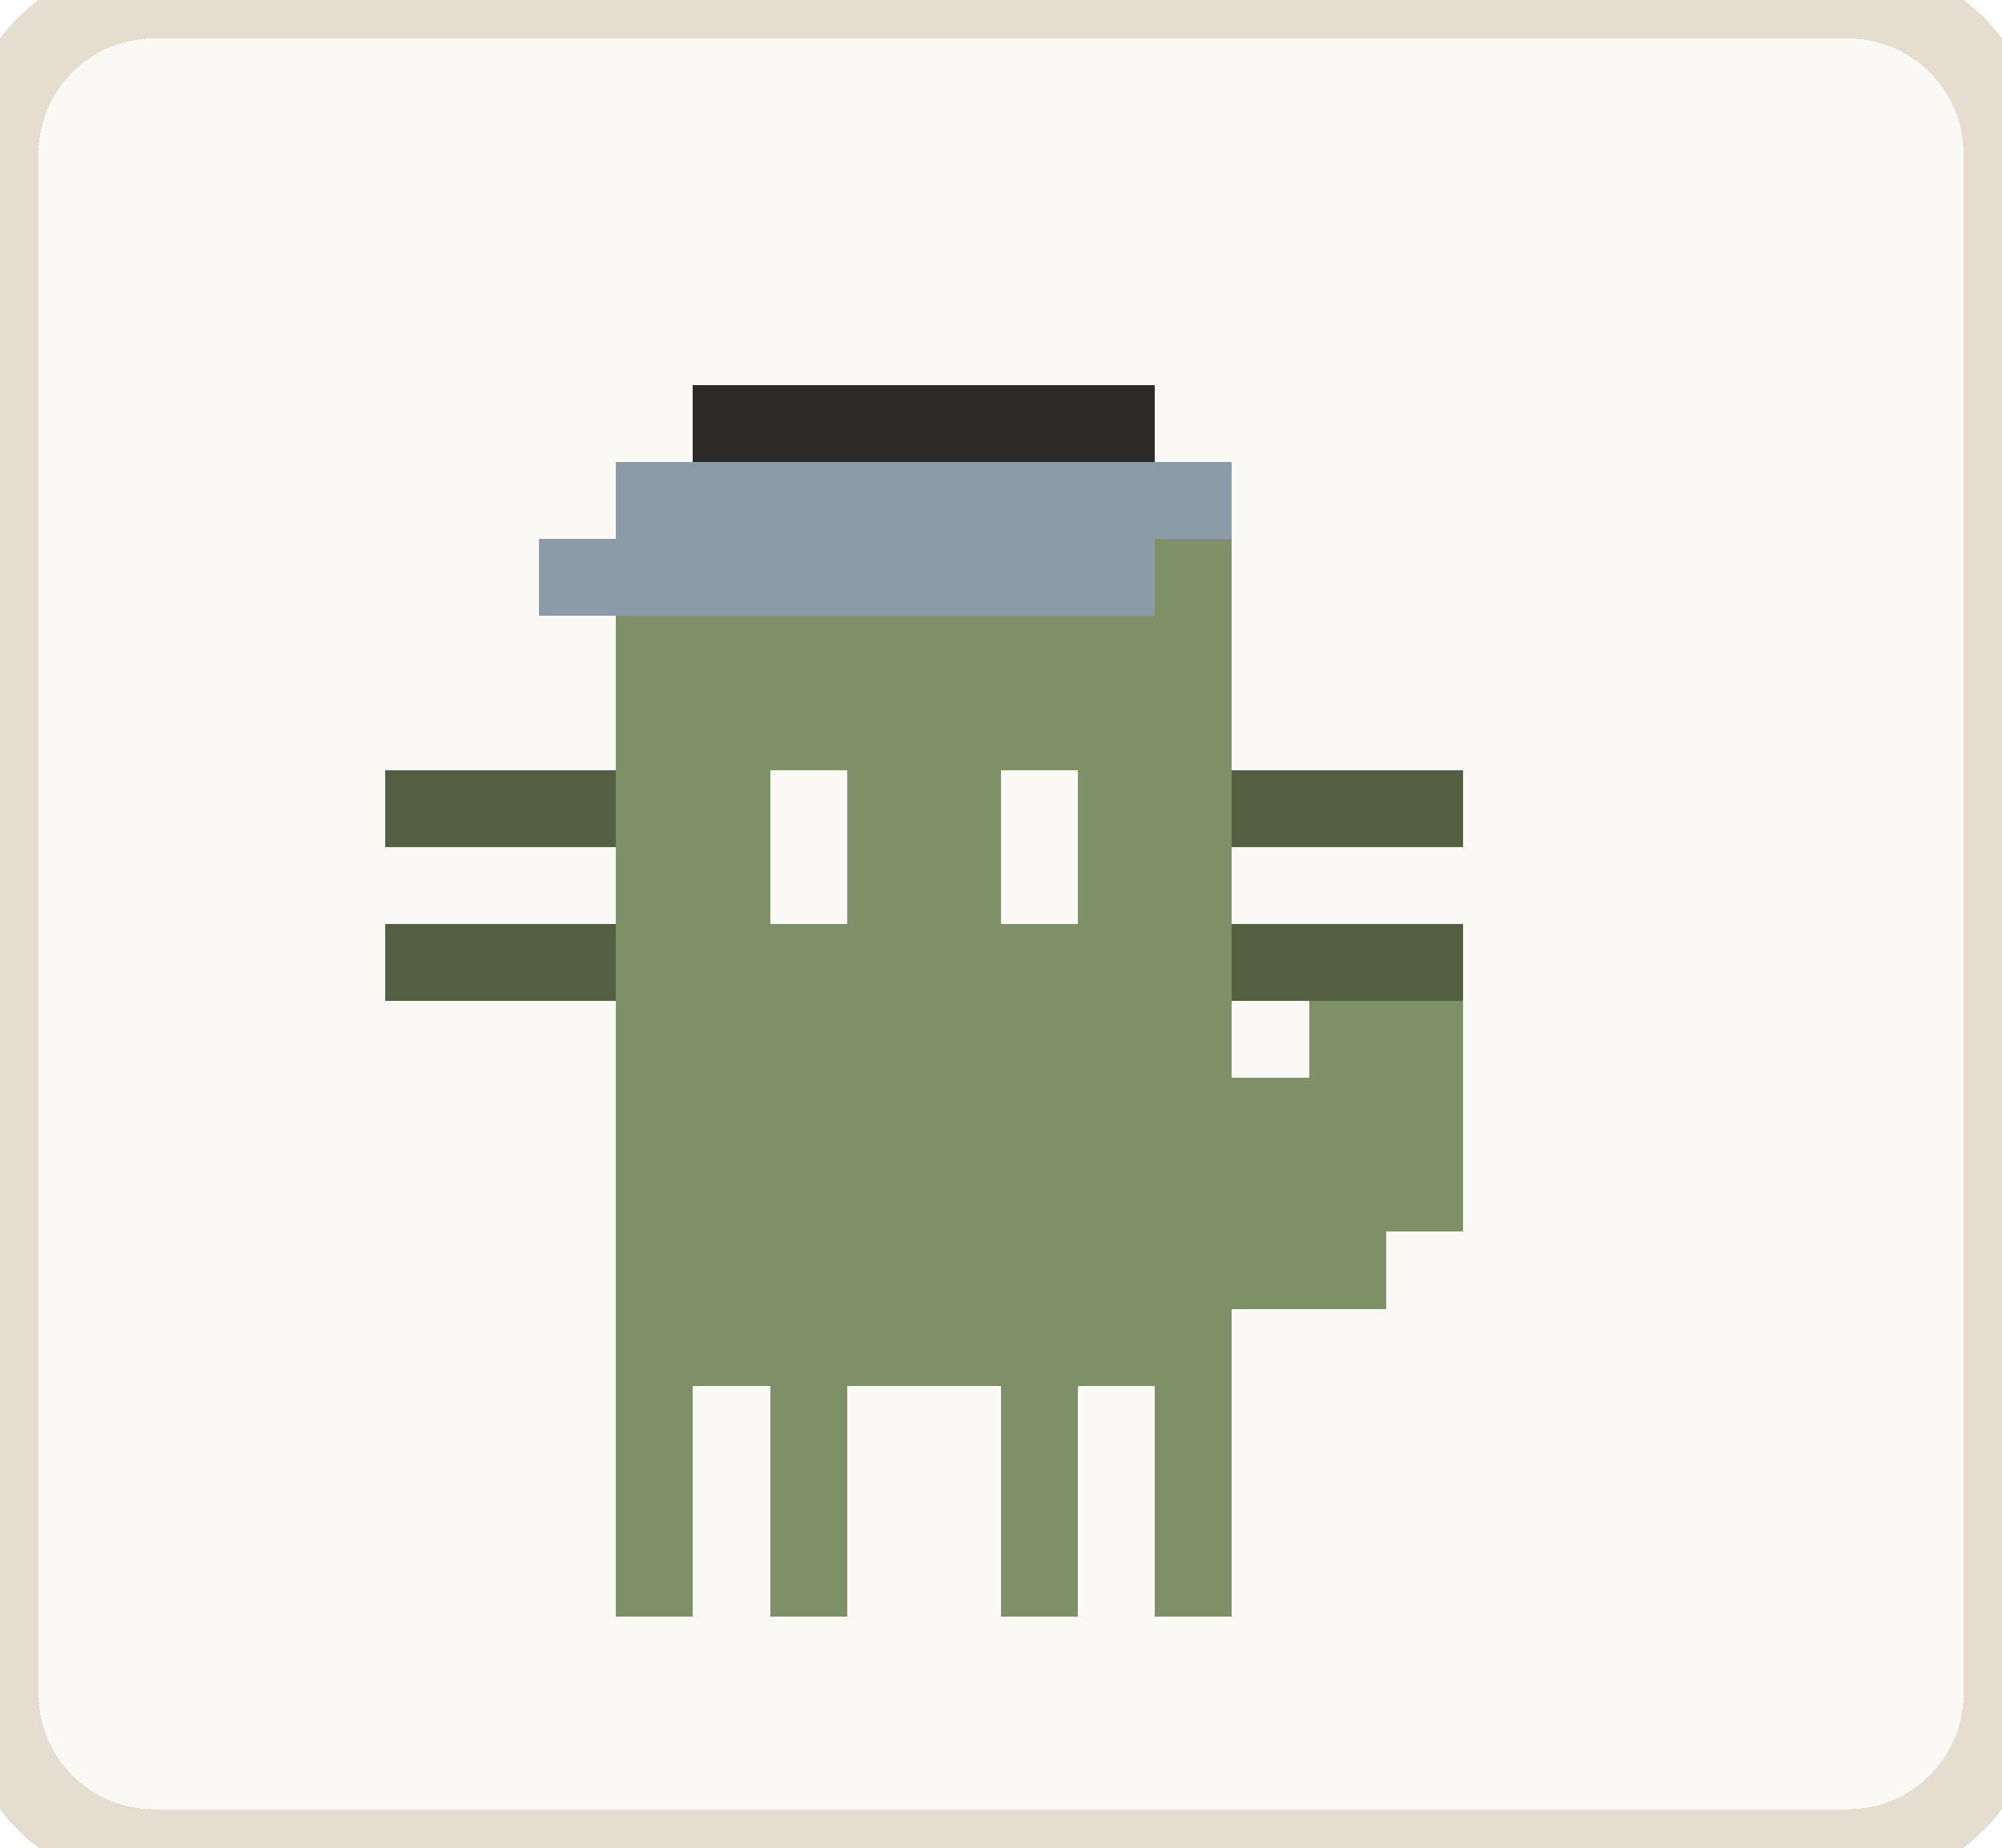
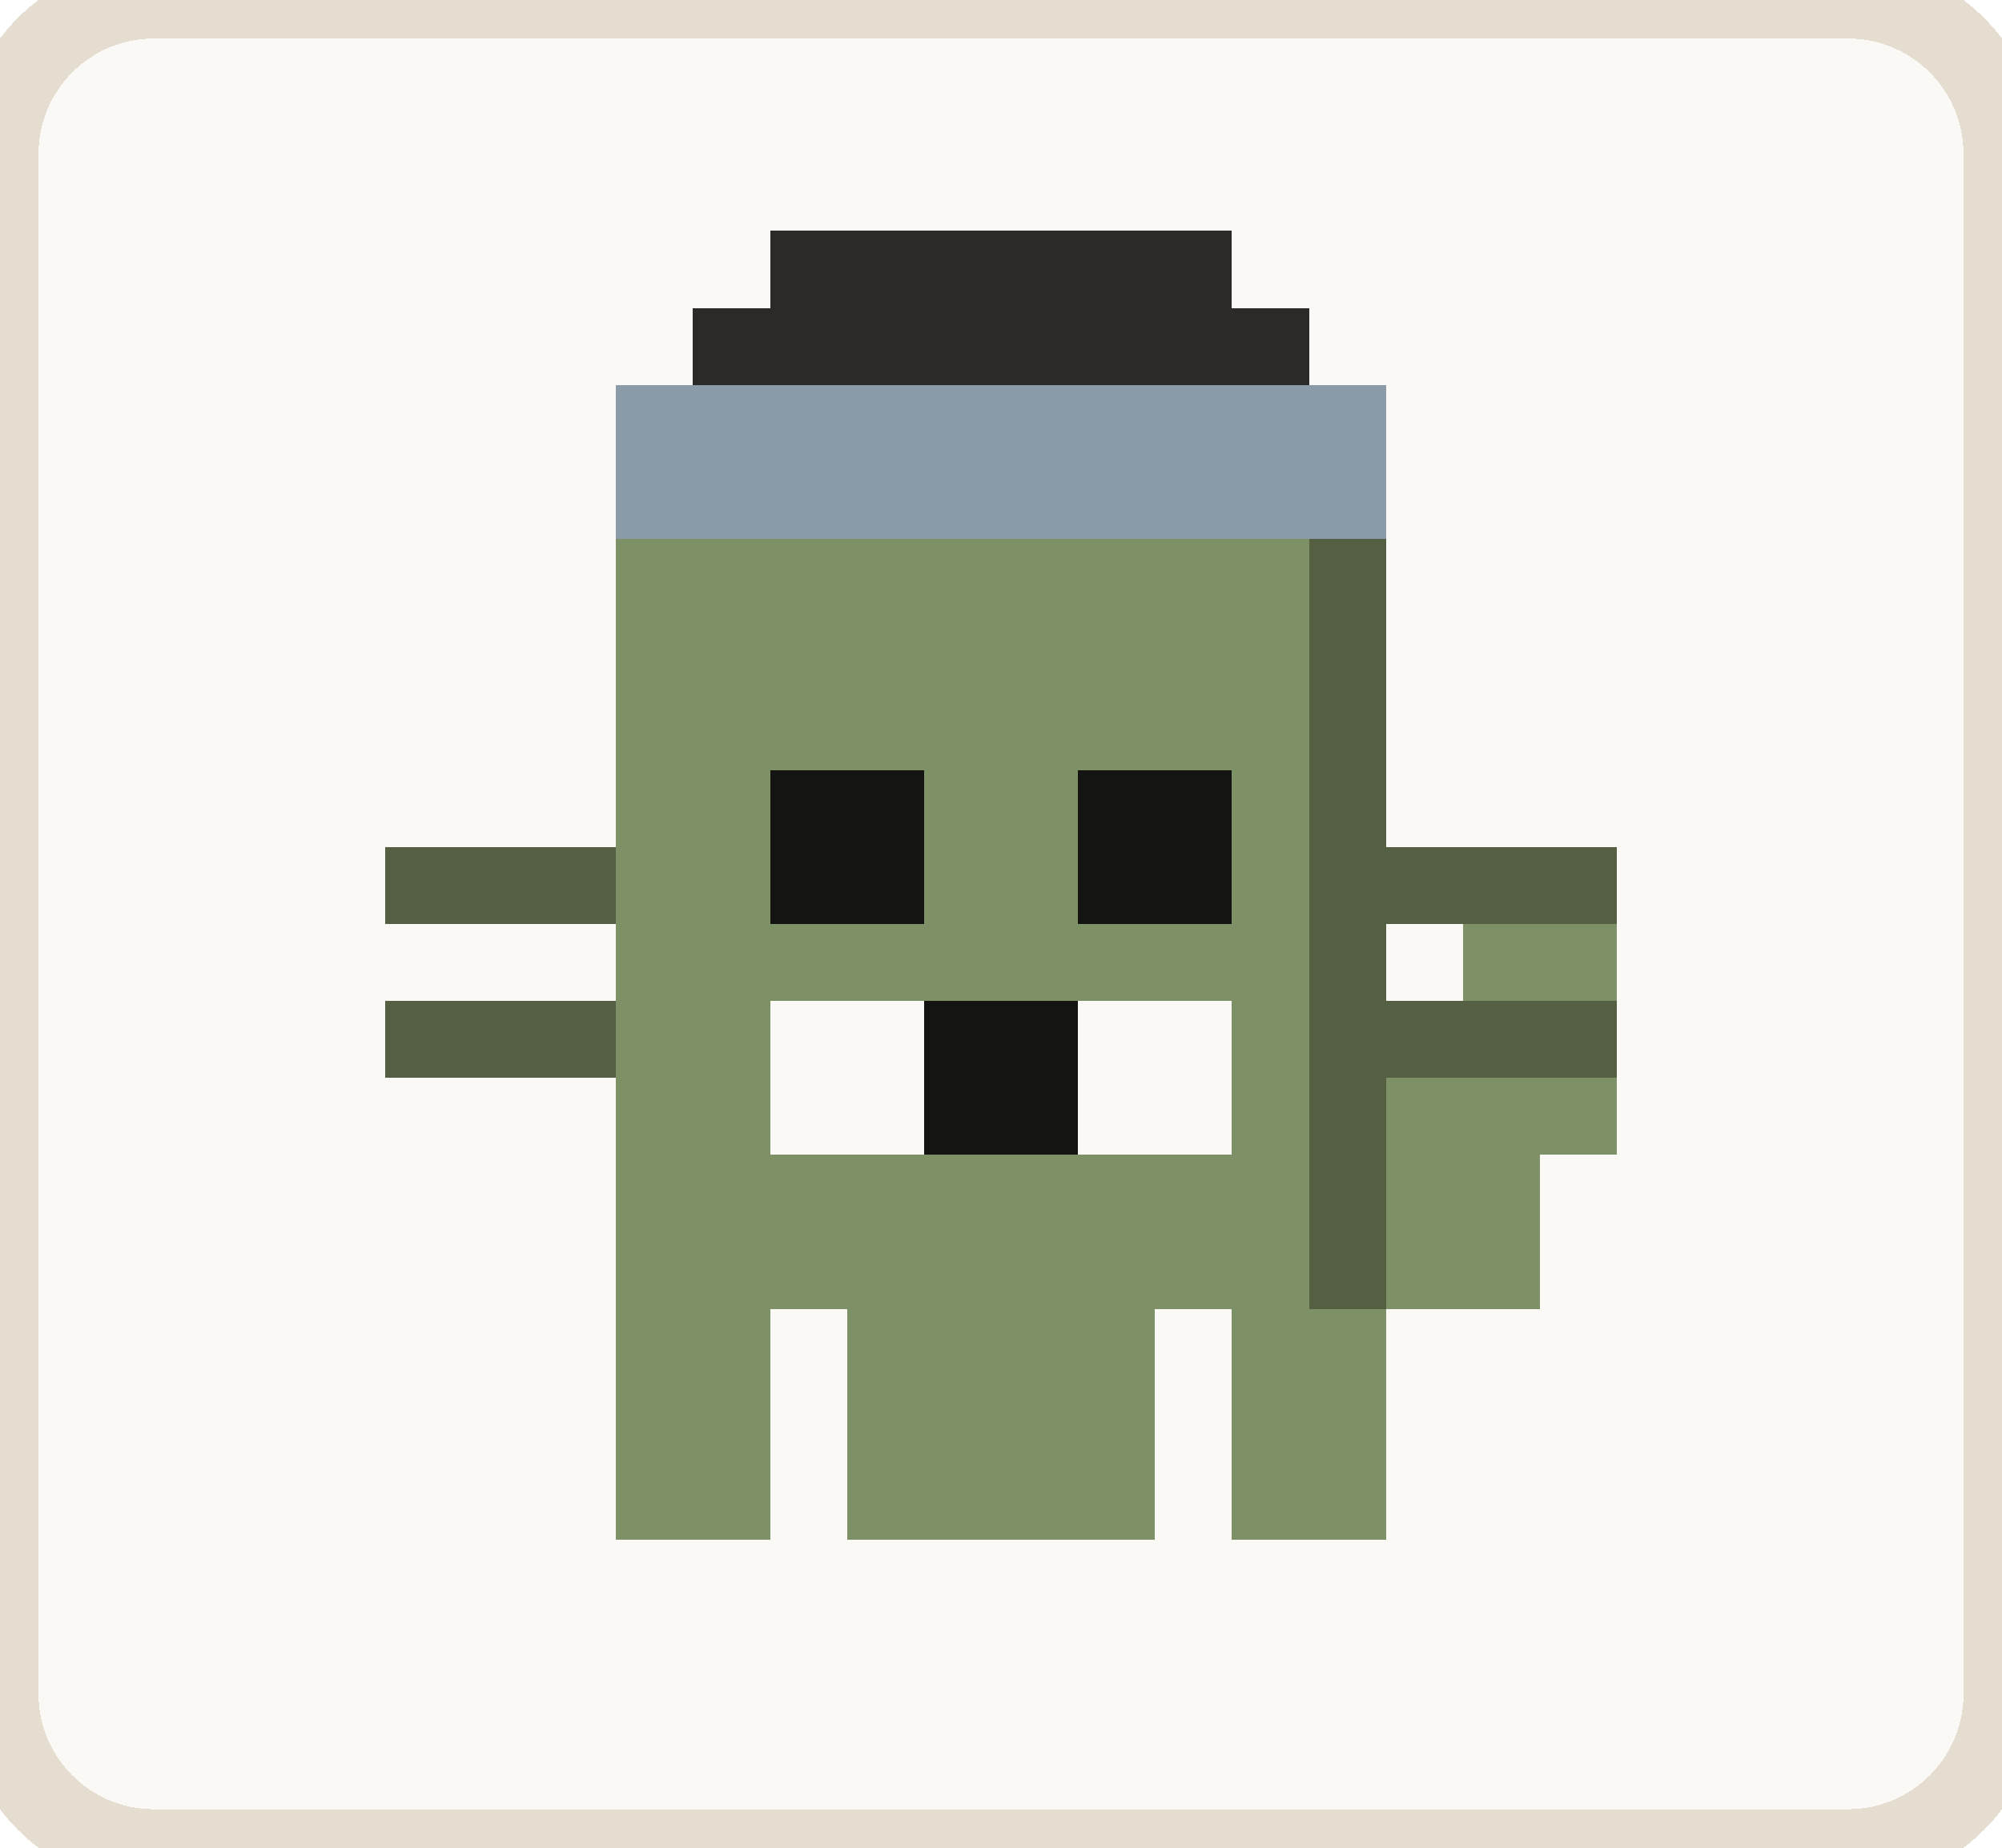
<svg xmlns="http://www.w3.org/2000/svg" viewBox="0 0 26 24" width="208" height="192" shape-rendering="crispEdges" role="img" aria-label="Кот-ревьюер: Оставляет комментарии, с которыми не поспоришь">
  <rect width="26" height="24" rx="2" fill="#FAF9F5" stroke="#E5DED0" />
  <g transform="translate(2 2)">
-     <rect x="7" y="3" width="6" height="1" fill="#2B2A28" />
-     <rect x="6" y="4" width="8" height="1" fill="#8C9BA8" />
-     <rect x="5" y="5" width="8" height="1" fill="#8C9BA8" />
-     <rect x="13" y="5" width="1" height="1" fill="#7E9166" />
-     <rect x="6" y="6" width="8" height="1" fill="#7E9166" />
-     <rect x="6" y="7" width="8" height="1" fill="#7E9166" />
-     <rect x="3" y="8" width="3" height="1" fill="#556042" />
-     <rect x="6" y="8" width="2" height="1" fill="#7E9166" />
-     <rect x="8" y="8" width="1" height="1" fill="#FAF9F5" />
-     <rect x="9" y="8" width="2" height="1" fill="#7E9166" />
-     <rect x="11" y="8" width="1" height="1" fill="#FAF9F5" />
-     <rect x="12" y="8" width="2" height="1" fill="#7E9166" />
-     <rect x="14" y="8" width="3" height="1" fill="#556042" />
-     <rect x="6" y="9" width="2" height="1" fill="#7E9166" />
-     <rect x="8" y="9" width="1" height="1" fill="#FAF9F5" />
-     <rect x="9" y="9" width="2" height="1" fill="#7E9166" />
-     <rect x="11" y="9" width="1" height="1" fill="#FAF9F5" />
-     <rect x="12" y="9" width="2" height="1" fill="#7E9166" />
-     <rect x="3" y="10" width="3" height="1" fill="#556042" />
-     <rect x="6" y="10" width="8" height="1" fill="#7E9166" />
-     <rect x="14" y="10" width="3" height="1" fill="#556042" />
-     <rect x="6" y="11" width="8" height="1" fill="#7E9166" />
-     <rect x="15" y="11" width="2" height="1" fill="#7E9166" />
-     <rect x="6" y="12" width="11" height="1" fill="#7E9166" />
-     <rect x="6" y="13" width="11" height="1" fill="#7E9166" />
-     <rect x="6" y="14" width="10" height="1" fill="#7E9166" />
-     <rect x="6" y="15" width="8" height="1" fill="#7E9166" />
-     <rect x="6" y="16" width="1" height="1" fill="#7E9166" />
-     <rect x="8" y="16" width="1" height="1" fill="#7E9166" />
-     <rect x="11" y="16" width="1" height="1" fill="#7E9166" />
-     <rect x="13" y="16" width="1" height="1" fill="#7E9166" />
-     <rect x="6" y="17" width="1" height="1" fill="#7E9166" />
-     <rect x="8" y="17" width="1" height="1" fill="#7E9166" />
-     <rect x="11" y="17" width="1" height="1" fill="#7E9166" />
-     <rect x="13" y="17" width="1" height="1" fill="#7E9166" />
-     <rect x="6" y="18" width="1" height="1" fill="#7E9166" />
-     <rect x="8" y="18" width="1" height="1" fill="#7E9166" />
-     <rect x="11" y="18" width="1" height="1" fill="#7E9166" />
-     <rect x="13" y="18" width="1" height="1" fill="#7E9166" />
+     <g class="cat-tail">
+       <rect x="17" y="9" width="2" height="1" fill="#7E9166" />
+       <rect x="17" y="10" width="2" height="1" fill="#7E9166" />
+       <rect x="17" y="11" width="2" height="1" fill="#7E9166" />
+       <rect x="16" y="12" width="3" height="1" fill="#7E9166" />
+       <rect x="16" y="13" width="2" height="1" fill="#7E9166" />
+       <rect x="16" y="14" width="2" height="1" fill="#7E9166" />
+     </g>
+     <g class="cat-body">
+       <rect x="6" y="3" width="2" height="1" fill="#7E9166" />
+       <rect x="14" y="3" width="2" height="1" fill="#7E9166" />
+       <rect x="6" y="4" width="2" height="1" fill="#7E9166" />
+       <rect x="14" y="4" width="2" height="1" fill="#7E9166" />
+       <rect x="6" y="5" width="9" height="1" fill="#7E9166" />
+       <rect x="15" y="5" width="1" height="1" fill="#556042" />
+       <rect x="6" y="6" width="9" height="1" fill="#7E9166" />
+       <rect x="15" y="6" width="1" height="1" fill="#556042" />
+       <rect x="6" y="7" width="9" height="1" fill="#7E9166" />
+       <rect x="15" y="7" width="1" height="1" fill="#556042" />
+       <rect x="6" y="8" width="9" height="1" fill="#7E9166" />
+       <rect x="15" y="8" width="1" height="1" fill="#556042" />
+       <rect x="3" y="9" width="3" height="1" fill="#556042" />
+       <rect x="6" y="9" width="9" height="1" fill="#7E9166" />
+       <rect x="15" y="9" width="4" height="1" fill="#556042" />
+       <rect x="6" y="10" width="9" height="1" fill="#7E9166" />
+       <rect x="15" y="10" width="1" height="1" fill="#556042" />
+       <rect x="3" y="11" width="3" height="1" fill="#556042" />
+       <rect x="6" y="11" width="2" height="1" fill="#7E9166" />
+       <rect x="8" y="11" width="2" height="1" fill="#FAF9F5" />
+       <rect x="10" y="11" width="2" height="1" fill="#141413" />
+       <rect x="12" y="11" width="2" height="1" fill="#FAF9F5" />
+       <rect x="14" y="11" width="1" height="1" fill="#7E9166" />
+       <rect x="15" y="11" width="4" height="1" fill="#556042" />
+       <rect x="6" y="12" width="2" height="1" fill="#7E9166" />
+       <rect x="8" y="12" width="2" height="1" fill="#FAF9F5" />
+       <rect x="10" y="12" width="2" height="1" fill="#141413" />
+       <rect x="12" y="12" width="2" height="1" fill="#FAF9F5" />
+       <rect x="14" y="12" width="1" height="1" fill="#7E9166" />
+       <rect x="15" y="12" width="1" height="1" fill="#556042" />
+       <rect x="6" y="13" width="9" height="1" fill="#7E9166" />
+       <rect x="15" y="13" width="1" height="1" fill="#556042" />
+       <rect x="6" y="14" width="9" height="1" fill="#7E9166" />
+       <rect x="15" y="14" width="1" height="1" fill="#556042" />
+       <rect x="6" y="15" width="2" height="1" fill="#7E9166" />
+       <rect x="9" y="15" width="4" height="1" fill="#7E9166" />
+       <rect x="14" y="15" width="2" height="1" fill="#7E9166" />
+       <rect x="6" y="16" width="2" height="1" fill="#7E9166" />
+       <rect x="9" y="16" width="4" height="1" fill="#7E9166" />
+       <rect x="14" y="16" width="2" height="1" fill="#7E9166" />
+       <rect x="6" y="17" width="2" height="1" fill="#7E9166" />
+       <rect x="9" y="17" width="4" height="1" fill="#7E9166" />
+       <rect x="14" y="17" width="2" height="1" fill="#7E9166" />
+     </g>
+     <g class="cat-eyes">
+       <rect x="8" y="8" width="2" height="1" fill="#141413" />
+       <rect x="12" y="8" width="2" height="1" fill="#141413" />
+       <rect x="8" y="9" width="2" height="1" fill="#141413" />
+       <rect x="12" y="9" width="2" height="1" fill="#141413" />
+     </g>
+     <g class="cat-eyes-shut">
+       <rect x="8" y="9" width="2" height="1" fill="#141413" />
+       <rect x="12" y="9" width="2" height="1" fill="#141413" />
+     </g>
+     <g class="cat-hat">
+       <rect x="8" y="1" width="6" height="1" fill="#2B2A28" />
+       <rect x="7" y="2" width="8" height="1" fill="#2B2A28" />
+       <rect x="6" y="3" width="10" height="1" fill="#8C9BA8" />
+       <rect x="6" y="4" width="10" height="1" fill="#8C9BA8" />
+     </g>
  </g>
</svg>
